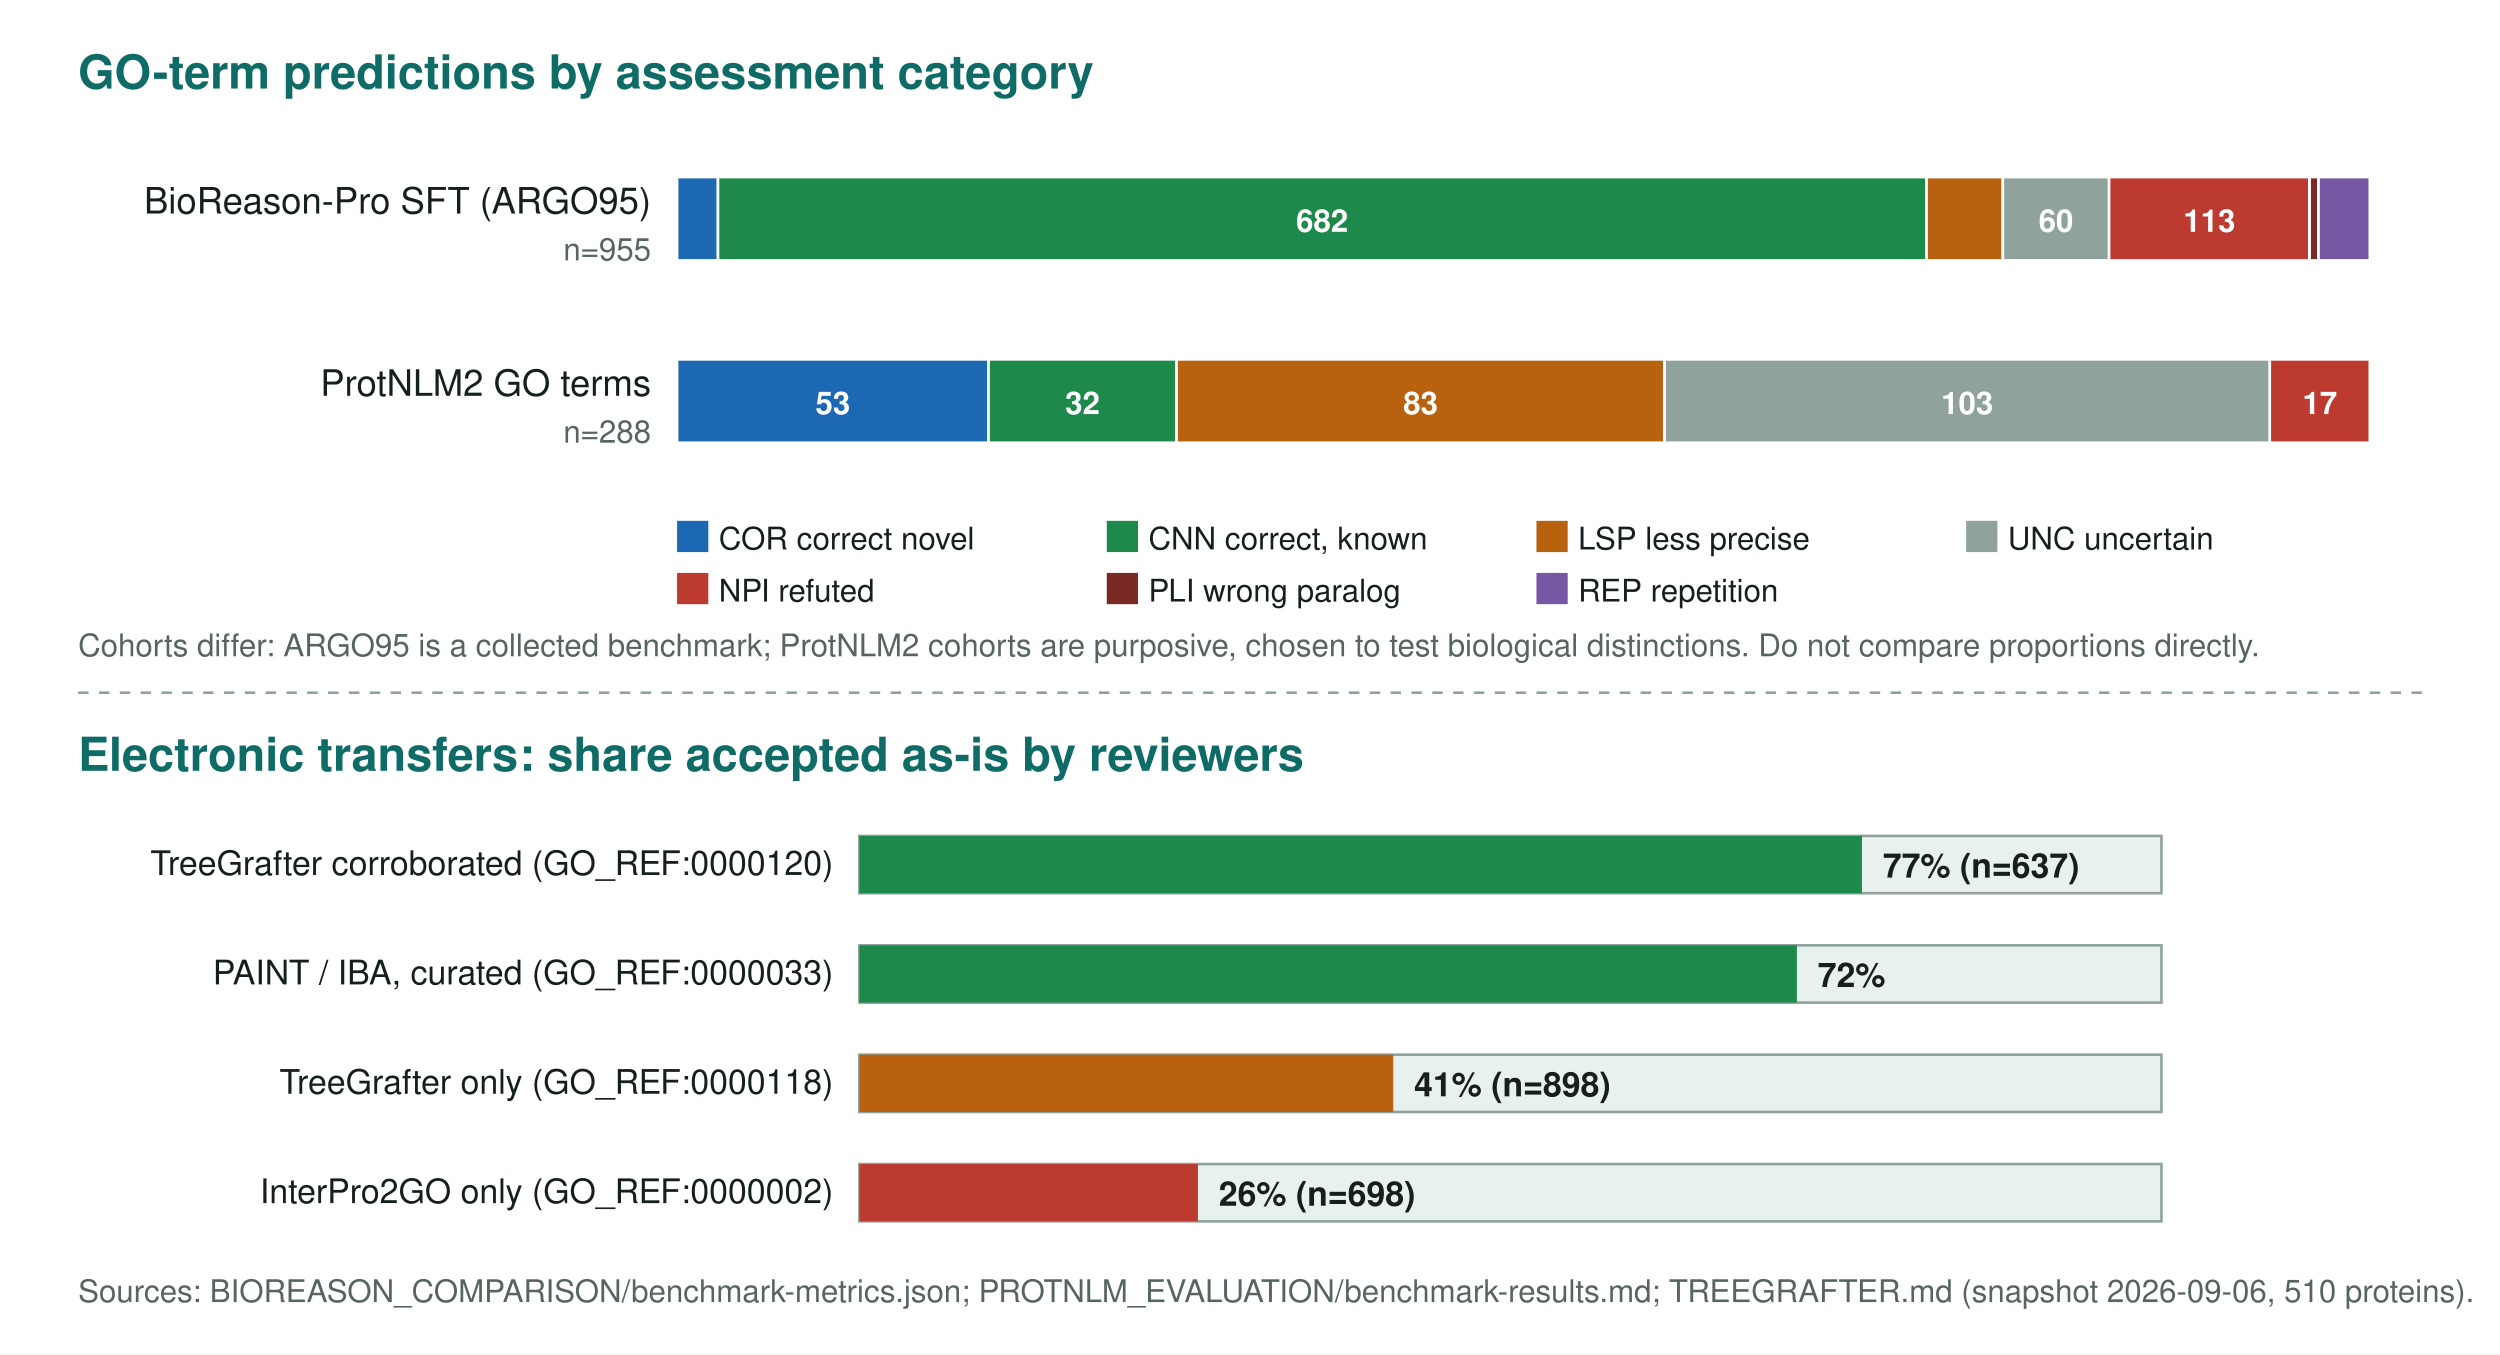
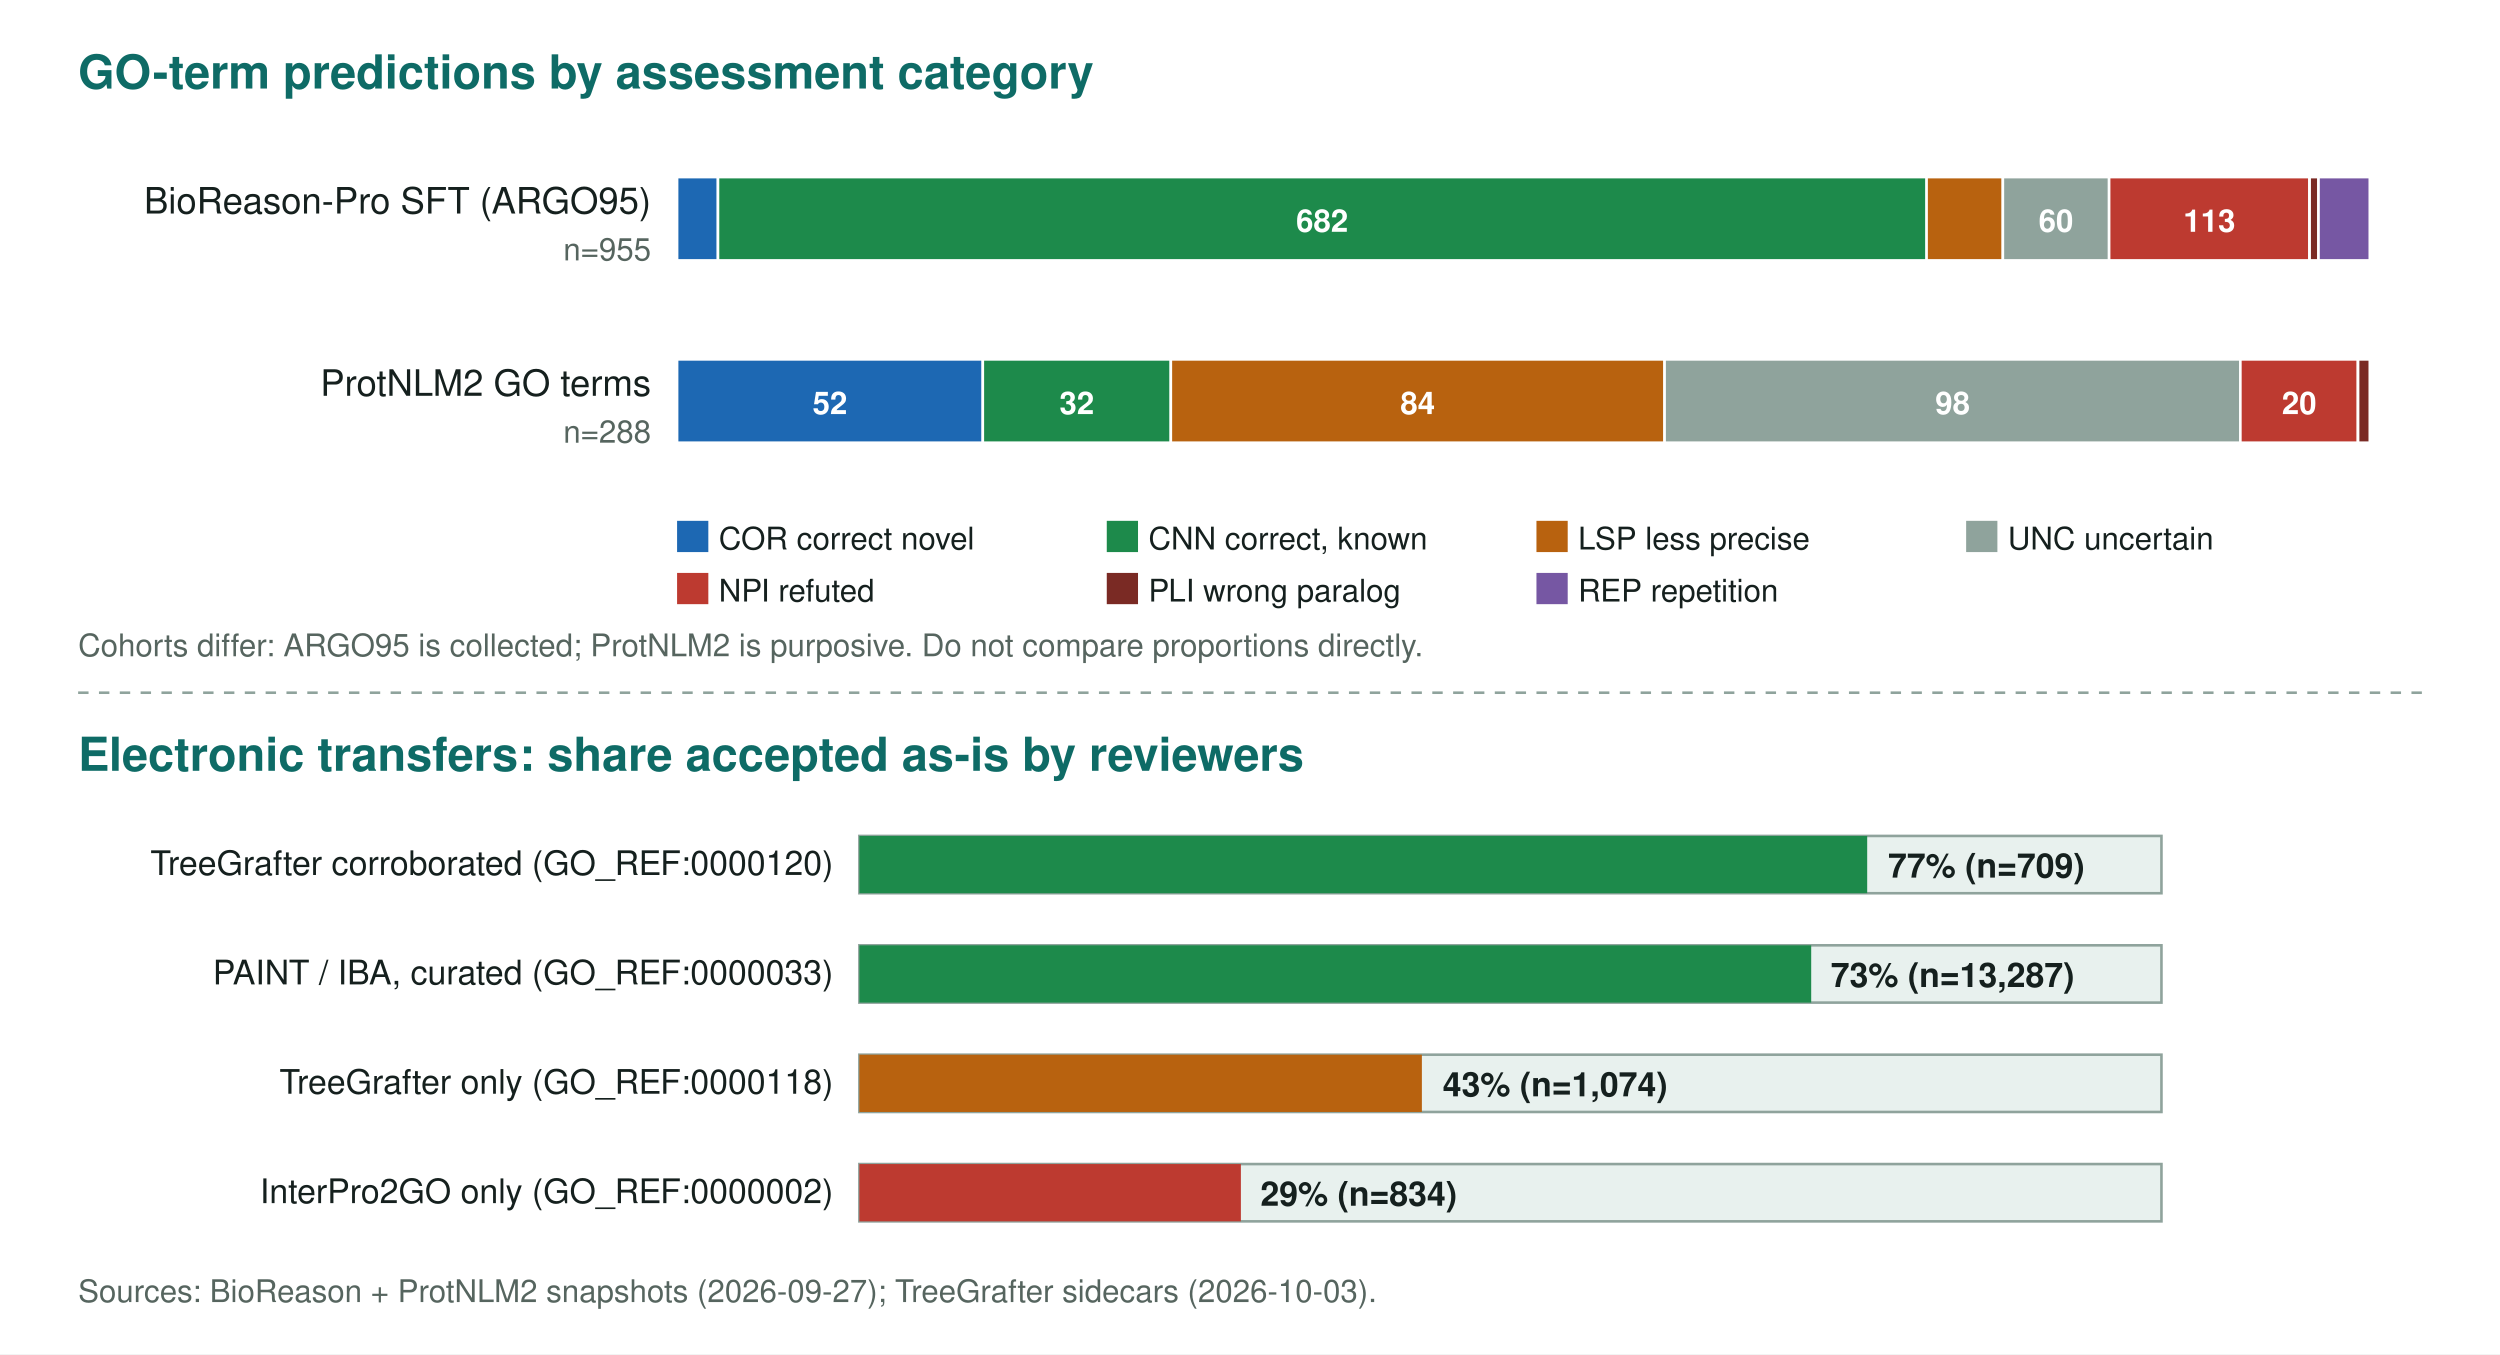
<svg xmlns="http://www.w3.org/2000/svg" viewBox="0 0 960 520" width="960" height="520" font-family="Helvetica, Arial, sans-serif">
  <rect width="960" height="520" fill="#ffffff" />
  <text x="30" y="34" font-size="18" font-weight="bold" fill="#0e6b66">GO-term predictions by assessment category</text>
  <text x="250" y="82" font-size="14" text-anchor="end" fill="#15201e">BioReason-Pro SFT (ARGO95)</text>
  <text x="250" y="100" font-size="12" text-anchor="end" fill="#56655f">n=955</text>
  <rect x="260.0" y="68" width="15.7" height="32" fill="#1d68b3" stroke="#ffffff" />
  <rect x="275.7" y="68" width="464.2" height="32" fill="#1d8a4b" stroke="#ffffff" />
  <text x="507.7" y="89" font-size="12" text-anchor="middle" fill="#ffffff" font-weight="bold">682</text>
  <rect x="739.8" y="68" width="29.3" height="32" fill="#b8620f" stroke="#ffffff" />
  <rect x="769.1" y="68" width="40.8" height="32" fill="#8fa39c" stroke="#ffffff" />
  <text x="789.5" y="89" font-size="12" text-anchor="middle" fill="#ffffff" font-weight="bold">60</text>
  <rect x="809.9" y="68" width="76.9" height="32" fill="#bd3a30" stroke="#ffffff" />
  <text x="848.4" y="89" font-size="12" text-anchor="middle" fill="#ffffff" font-weight="bold">113</text>
  <rect x="886.9" y="68" width="3.4" height="32" fill="#7a2a24" stroke="#ffffff" />
  <rect x="890.3" y="68" width="19.7" height="32" fill="#7657a3" stroke="#ffffff" />
  <text x="250" y="152" font-size="14" text-anchor="end" fill="#15201e">ProtNLM2 GO terms</text>
  <text x="250" y="170" font-size="12" text-anchor="end" fill="#56655f">n=288</text>
-   <rect x="260.0" y="138" width="119.6" height="32" fill="#1d68b3" stroke="#ffffff" />
-   <text x="319.8" y="159" font-size="12" text-anchor="middle" fill="#ffffff" font-weight="bold">53</text>
-   <rect x="379.6" y="138" width="72.2" height="32" fill="#1d8a4b" stroke="#ffffff" />
-   <text x="415.7" y="159" font-size="12" text-anchor="middle" fill="#ffffff" font-weight="bold">32</text>
-   <rect x="451.8" y="138" width="187.3" height="32" fill="#b8620f" stroke="#ffffff" />
-   <text x="545.5" y="159" font-size="12" text-anchor="middle" fill="#ffffff" font-weight="bold">83</text>
-   <rect x="639.2" y="138" width="232.5" height="32" fill="#8fa39c" stroke="#ffffff" />
-   <text x="755.4" y="159" font-size="12" text-anchor="middle" fill="#ffffff" font-weight="bold">103</text>
-   <rect x="871.6" y="138" width="38.4" height="32" fill="#bd3a30" stroke="#ffffff" />
-   <text x="890.8" y="159" font-size="12" text-anchor="middle" fill="#ffffff" font-weight="bold">17</text>
+   <rect x="260.0" y="138" width="117.4" height="32" fill="#1d68b3" stroke="#ffffff" />
+   <text x="318.7" y="159" font-size="12" text-anchor="middle" fill="#ffffff" font-weight="bold">52</text>
+   <rect x="377.4" y="138" width="72.2" height="32" fill="#1d8a4b" stroke="#ffffff" />
+   <text x="413.5" y="159" font-size="12" text-anchor="middle" fill="#ffffff" font-weight="bold">32</text>
+   <rect x="449.6" y="138" width="189.6" height="32" fill="#b8620f" stroke="#ffffff" />
+   <text x="544.4" y="159" font-size="12" text-anchor="middle" fill="#ffffff" font-weight="bold">84</text>
+   <rect x="639.2" y="138" width="221.2" height="32" fill="#8fa39c" stroke="#ffffff" />
+   <text x="749.8" y="159" font-size="12" text-anchor="middle" fill="#ffffff" font-weight="bold">98</text>
+   <rect x="860.3" y="138" width="45.1" height="32" fill="#bd3a30" stroke="#ffffff" />
+   <text x="882.9" y="159" font-size="12" text-anchor="middle" fill="#ffffff" font-weight="bold">20</text>
+   <rect x="905.5" y="138" width="4.5" height="32" fill="#7a2a24" stroke="#ffffff" />
  <rect x="260" y="200" width="12" height="12" fill="#1d68b3" />
  <text x="276" y="211" font-size="12" fill="#15201e">COR correct novel</text>
  <rect x="425" y="200" width="12" height="12" fill="#1d8a4b" />
  <text x="441" y="211" font-size="12" fill="#15201e">CNN correct, known</text>
  <rect x="590" y="200" width="12" height="12" fill="#b8620f" />
  <text x="606" y="211" font-size="12" fill="#15201e">LSP less precise</text>
  <rect x="755" y="200" width="12" height="12" fill="#8fa39c" />
  <text x="771" y="211" font-size="12" fill="#15201e">UNC uncertain</text>
  <rect x="260" y="220" width="12" height="12" fill="#bd3a30" />
  <text x="276" y="231" font-size="12" fill="#15201e">NPI refuted</text>
  <rect x="425" y="220" width="12" height="12" fill="#7a2a24" />
  <text x="441" y="231" font-size="12" fill="#15201e">PLI wrong paralog</text>
  <rect x="590" y="220" width="12" height="12" fill="#7657a3" />
  <text x="606" y="231" font-size="12" fill="#15201e">REP repetition</text>
-   <text x="30" y="252" font-size="12" fill="#56655f">Cohorts differ: ARGO95 is a collected benchmark; ProtNLM2 cohorts are purposive, chosen to test biological distinctions. Do not compare proportions directly.</text>
+   <text x="30" y="252" font-size="12" fill="#56655f">Cohorts differ: ARGO95 is collected; ProtNLM2 is purposive. Do not compare proportions directly.</text>
  <line x1="30" y1="266" x2="930" y2="266" stroke="#8fa39c" stroke-dasharray="4 4" />
  <text x="30" y="296" font-size="18" font-weight="bold" fill="#0e6b66">Electronic transfers: share accepted as-is by reviewers</text>
  <text x="320" y="336" font-size="13" text-anchor="end" fill="#15201e">TreeGrafter corroborated (GO_REF:0000120)</text>
  <rect x="330" y="321" width="500" height="22" fill="#e8f1ee" stroke="#8fa39c" />
-   <rect x="330" y="321" width="385" height="22" fill="#1d8a4b" />
-   <text x="723" y="337" font-size="13" font-weight="bold" fill="#15201e">77%  (n=637)</text>
+   <rect x="330" y="321" width="387" height="22" fill="#1d8a4b" />
+   <text x="725" y="337" font-size="13" font-weight="bold" fill="#15201e">77%  (n=709)</text>
  <text x="320" y="378" font-size="13" text-anchor="end" fill="#15201e">PAINT / IBA, curated (GO_REF:0000033)</text>
  <rect x="330" y="363" width="500" height="22" fill="#e8f1ee" stroke="#8fa39c" />
-   <rect x="330" y="363" width="360" height="22" fill="#1d8a4b" />
-   <text x="698" y="379" font-size="13" font-weight="bold" fill="#15201e">72%</text>
+   <rect x="330" y="363" width="365.5" height="22" fill="#1d8a4b" />
+   <text x="703" y="379" font-size="13" font-weight="bold" fill="#15201e">73%  (n=13,287)</text>
  <text x="320" y="420" font-size="13" text-anchor="end" fill="#15201e">TreeGrafter only (GO_REF:0000118)</text>
  <rect x="330" y="405" width="500" height="22" fill="#e8f1ee" stroke="#8fa39c" />
-   <rect x="330" y="405" width="205" height="22" fill="#b8620f" />
-   <text x="543" y="421" font-size="13" font-weight="bold" fill="#15201e">41%  (n=898)</text>
+   <rect x="330" y="405" width="216" height="22" fill="#b8620f" />
+   <text x="554" y="421" font-size="13" font-weight="bold" fill="#15201e">43%  (n=1,074)</text>
  <text x="320" y="462" font-size="13" text-anchor="end" fill="#15201e">InterPro2GO only (GO_REF:0000002)</text>
  <rect x="330" y="447" width="500" height="22" fill="#e8f1ee" stroke="#8fa39c" />
-   <rect x="330" y="447" width="130" height="22" fill="#bd3a30" />
-   <text x="468" y="463" font-size="13" font-weight="bold" fill="#15201e">26%  (n=698)</text>
-   <text x="30" y="500" font-size="12" fill="#56655f">Sources: BIOREASON_COMPARISON/benchmark-metrics.json; PROTNLM_EVALUATION/benchmark-results.md; TREEGRAFTER.md (snapshot 2026-09-06, 510 proteins).</text>
+   <rect x="330" y="447" width="146.5" height="22" fill="#bd3a30" />
+   <text x="484" y="463" font-size="13" font-weight="bold" fill="#15201e">29%  (n=834)</text>
+   <text x="30" y="500" font-size="12" fill="#56655f">Sources: BioReason + ProtNLM2 snapshots (2026-09-27); TreeGrafter sidecars (2026-10-03).</text>
</svg>
